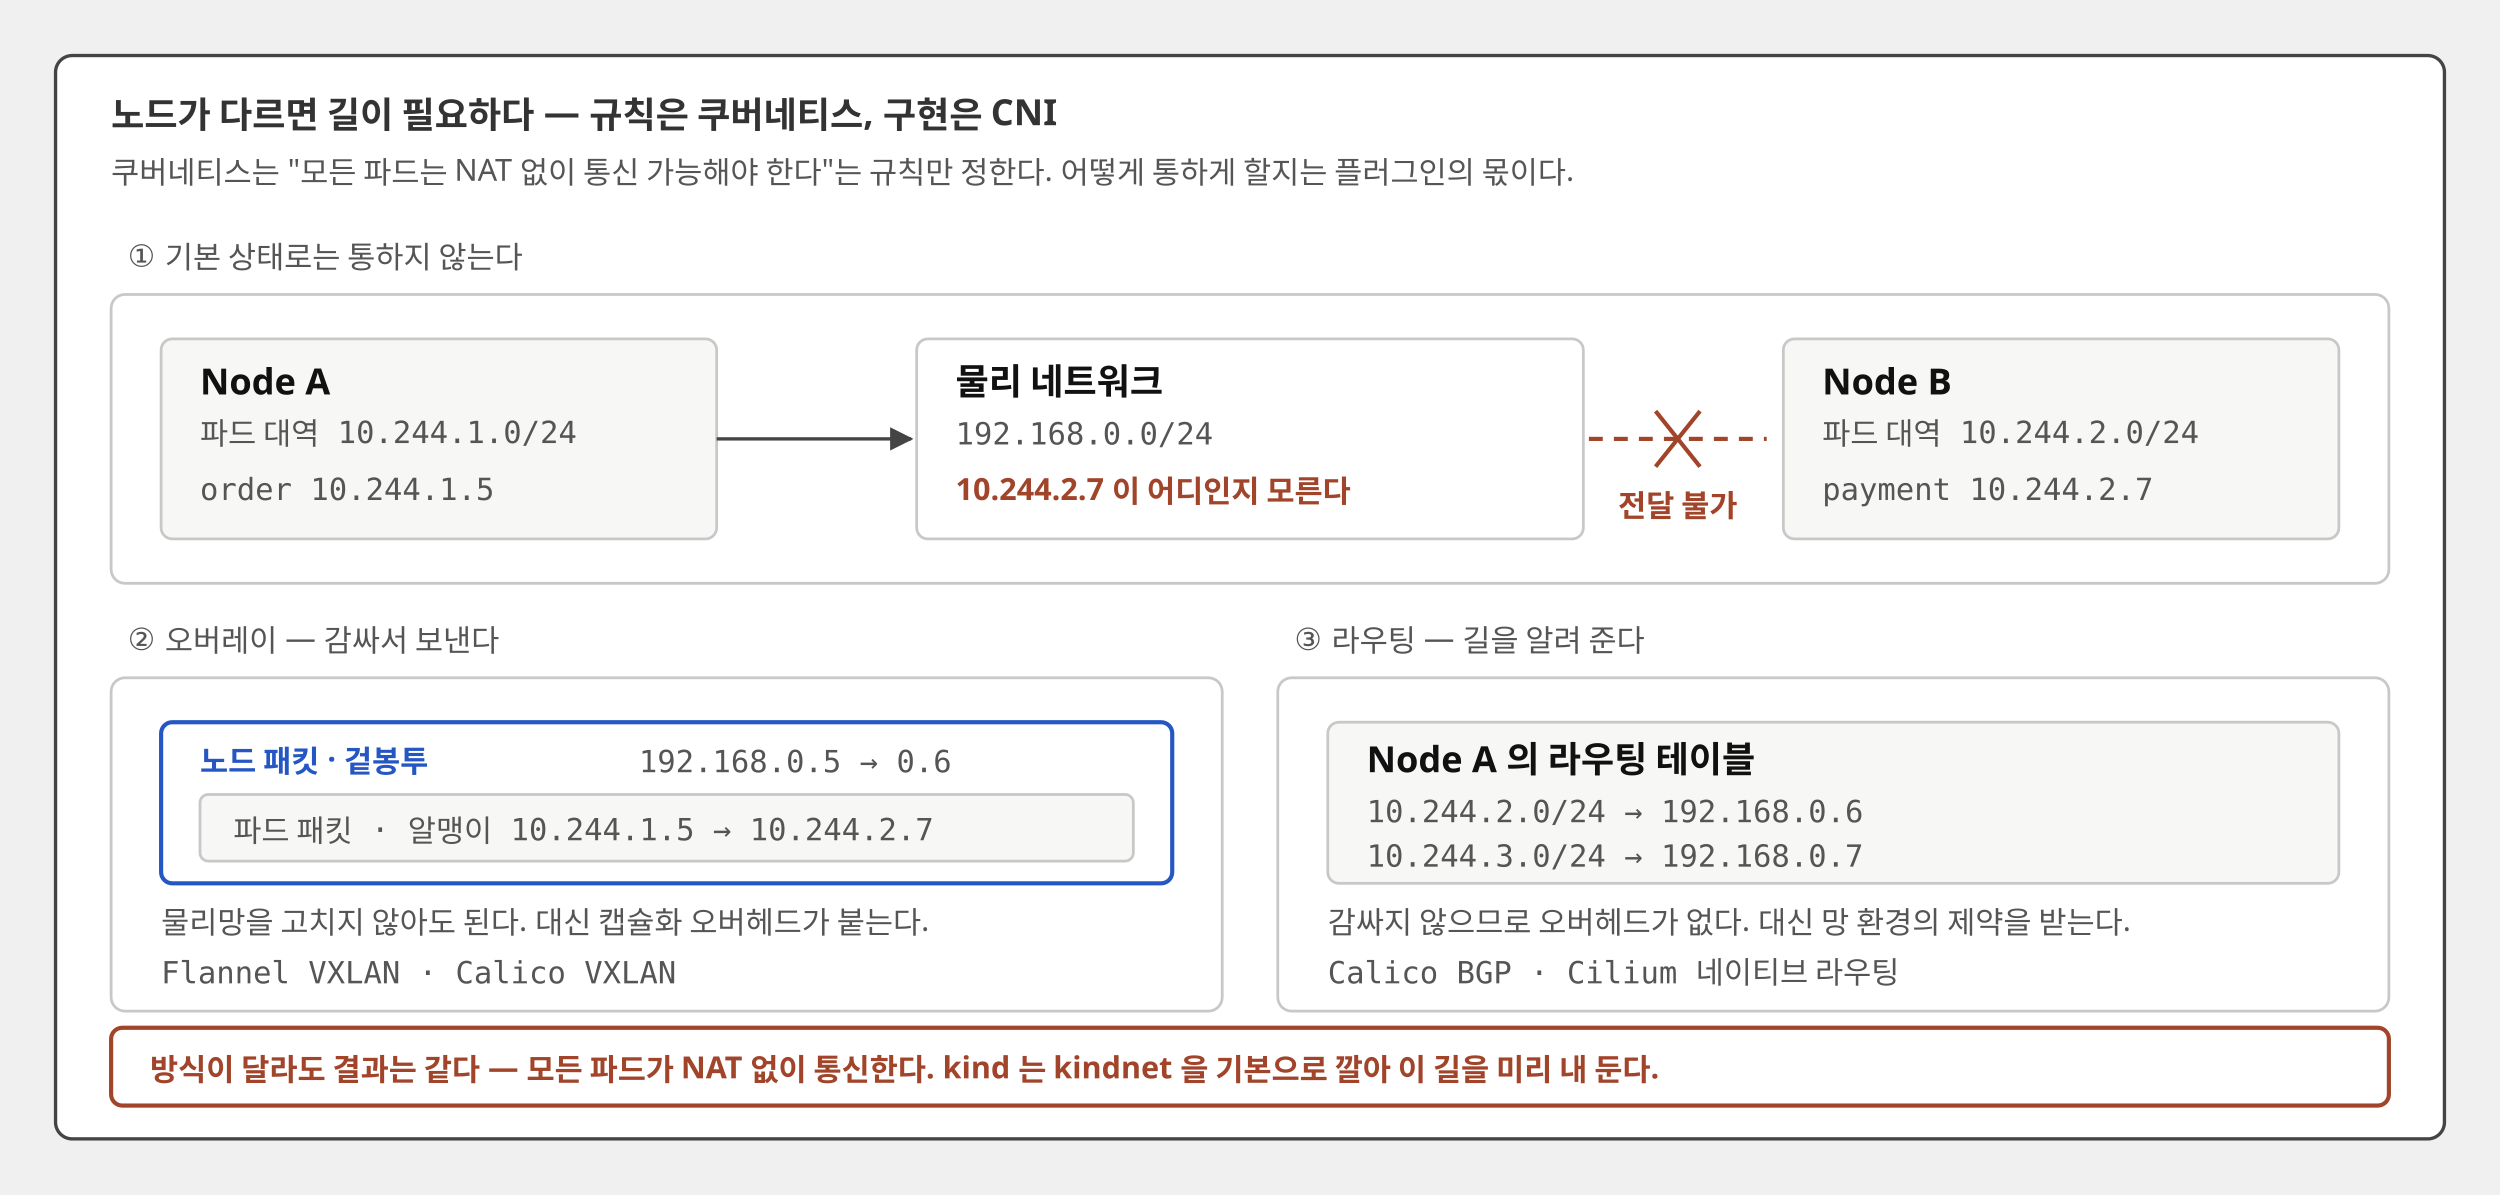
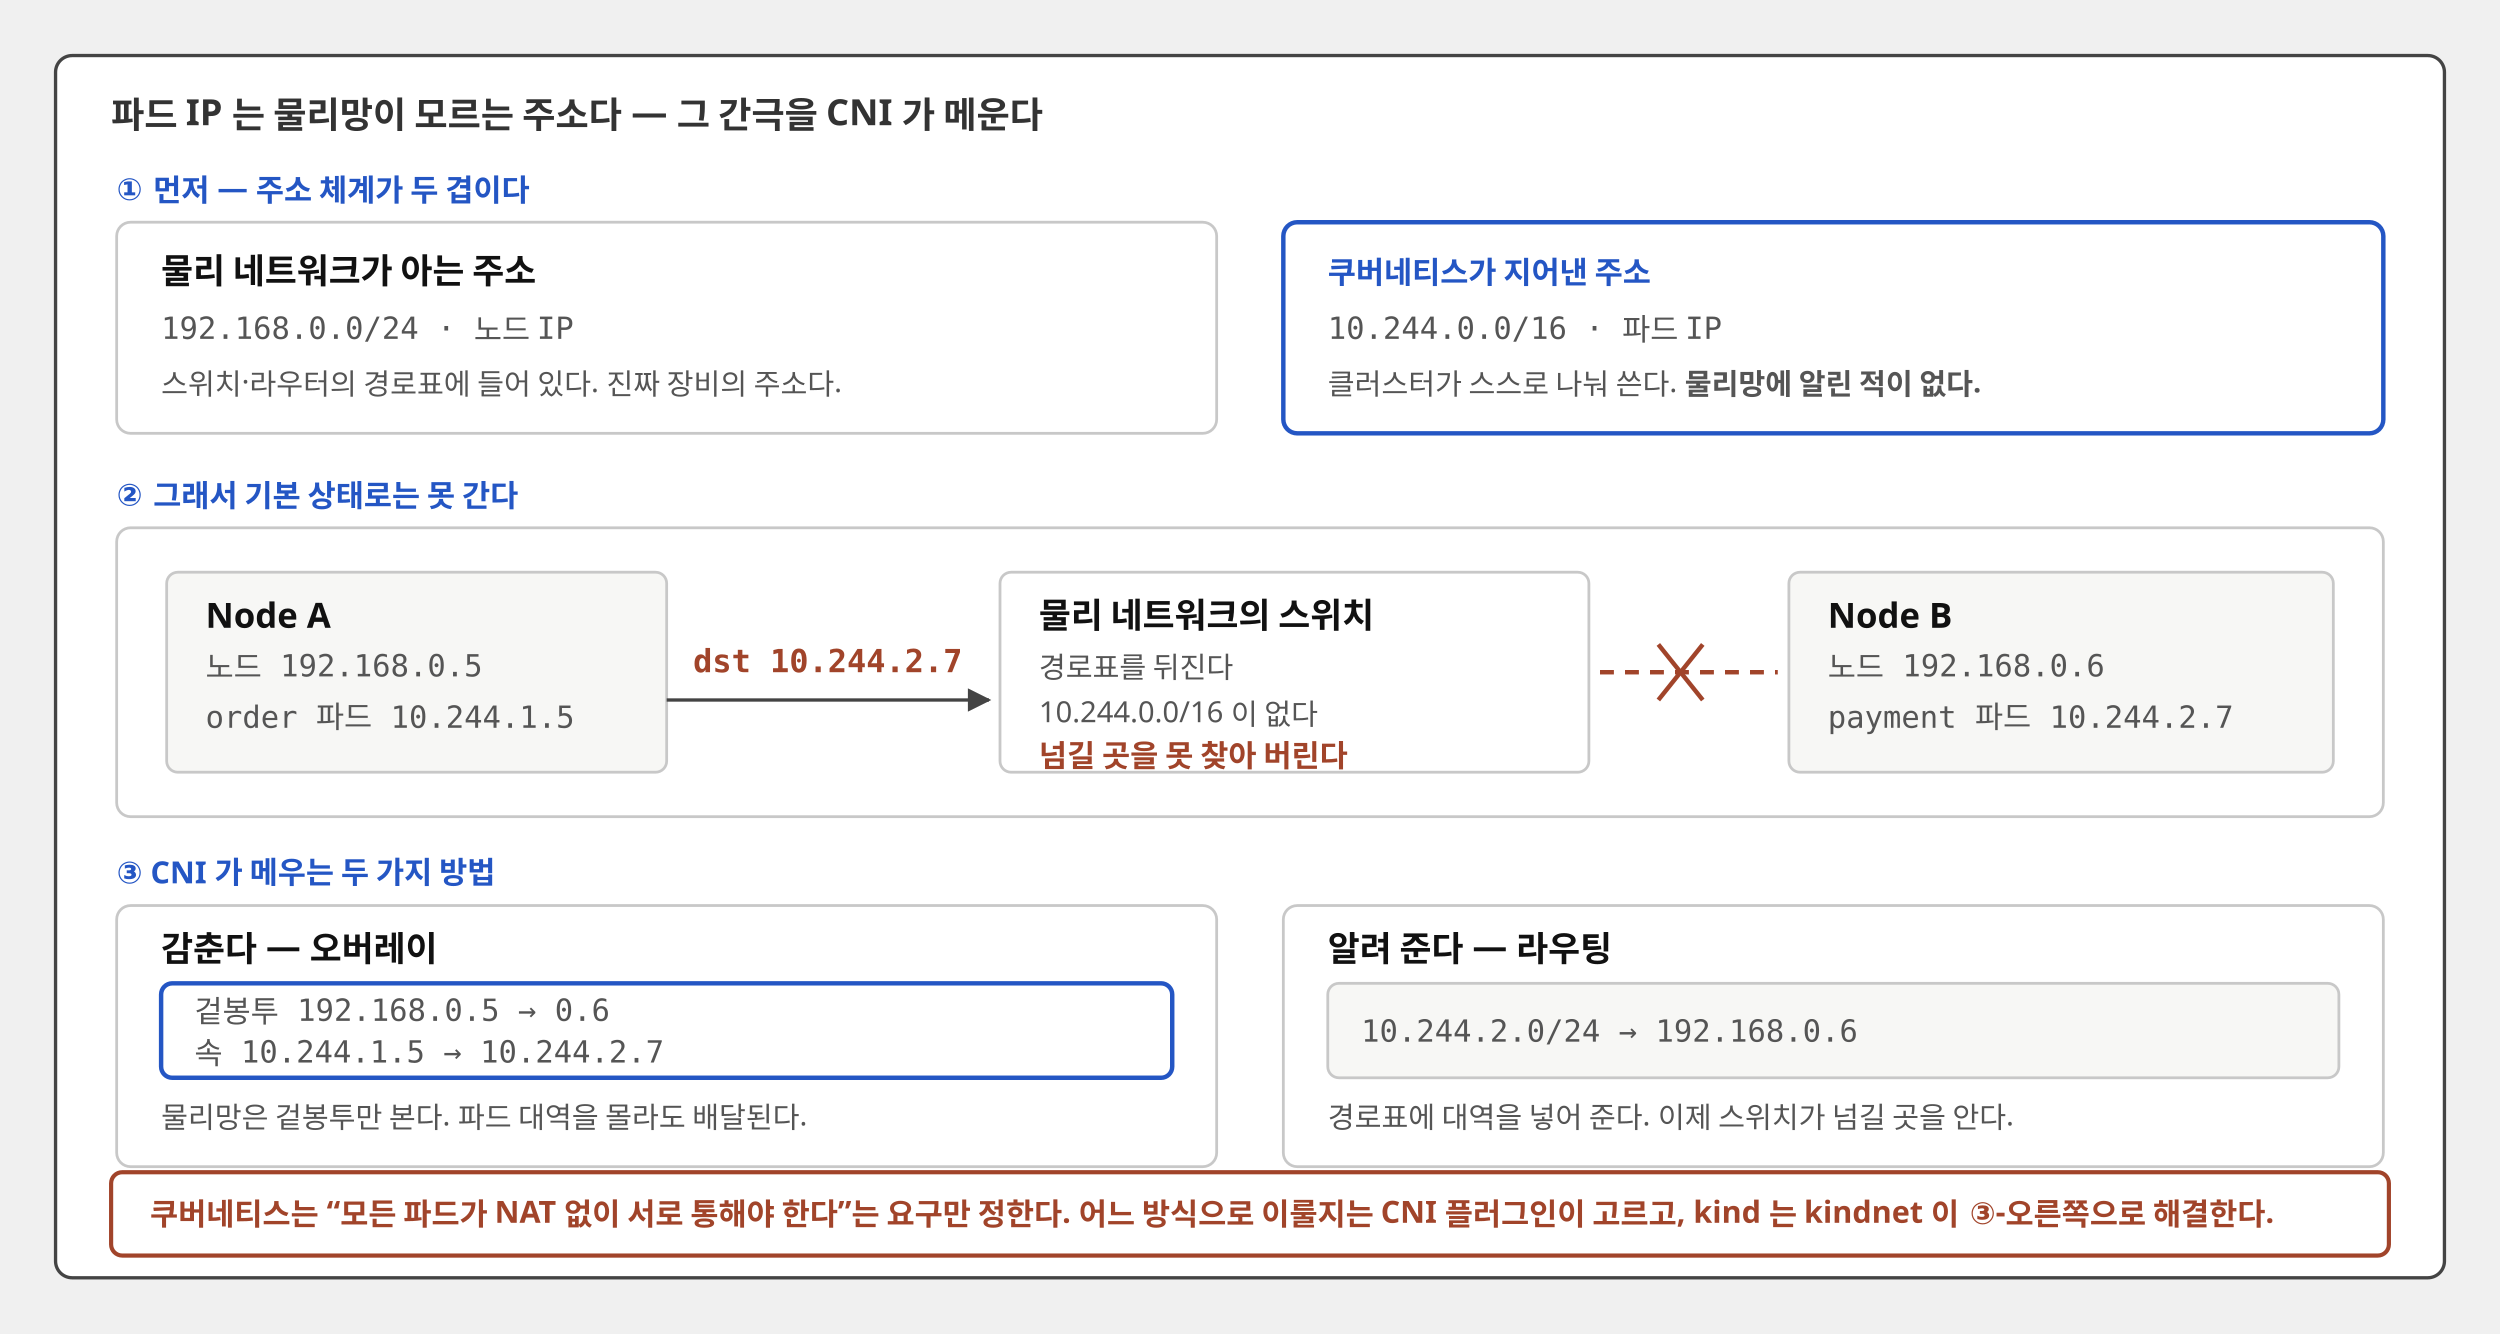
- <svg xmlns="http://www.w3.org/2000/svg" viewBox="0 0 900 430" font-family="Pretendard, 'Apple SD Gothic Neo', 'Malgun Gothic', sans-serif">
+ <svg xmlns="http://www.w3.org/2000/svg" viewBox="0 0 900 480" font-family="Pretendard, 'Apple SD Gothic Neo', 'Malgun Gothic', sans-serif">
  <defs>
    <marker id="m11ba1" viewBox="0 0 10 10" refX="9" refY="5" markerWidth="7" markerHeight="7" orient="auto-start-reverse">
      <path d="M 0 0 L 10 5 L 0 10 z" fill="#444444" />
    </marker>
    <marker id="m11ba2" viewBox="0 0 10 10" refX="9" refY="5" markerWidth="7" markerHeight="7" orient="auto-start-reverse">
      <path d="M 0 0 L 10 5 L 0 10 z" fill="#2456c4" />
    </marker>
-     <marker id="m11ba3" viewBox="0 0 10 10" refX="9" refY="5" markerWidth="7" markerHeight="7" orient="auto-start-reverse">
-       <path d="M 0 0 L 10 5 L 0 10 z" fill="#a1442a" />
-     </marker>
  </defs>
  <style>
    .outer { fill:#ffffff; stroke:#444444; stroke-width:1.2; }
    .box { fill:#ffffff; stroke:#c8c8c8; stroke-width:1; }
-     .accent { fill:#ffffff; stroke:#2456c4; stroke-width:1.5; }
+     .accent { fill:#ffffff; stroke:#2456c4; stroke-width:1.6; }
    .warnbox { fill:#ffffff; stroke:#a1442a; stroke-width:1.5; }
    .soft { fill:#f7f7f5; stroke:#c8c8c8; stroke-width:1; }
-     .dash { fill:#ffffff; stroke:#c8c8c8; stroke-width:1; stroke-dasharray:4 3; }
    .t-h { font-size:13px; font-weight:700; fill:#333333; }
-     .t-title { font-size:13px; font-weight:600; fill:#111111; }
-     .t-sub { font-size:11px; fill:#555555; }
+     .t-title { font-size:12.5px; font-weight:600; fill:#111111; }
+     .t-sub { font-size:10.5px; fill:#555555; }
    .t-warn { font-size:11px; font-weight:600; fill:#a1442a; }
    .t-acc { font-size:11px; font-weight:600; fill:#2456c4; }
    .t-mono { font-size:11px; fill:#555555; font-family:ui-monospace,Consolas,monospace; }
+     .t-mono-w { font-size:11.5px; font-weight:600; fill:#a1442a; font-family:ui-monospace,Consolas,monospace; }
    .line { stroke:#444444; stroke-width:1.2; fill:none; }
-     .aline { stroke:#2456c4; stroke-width:1.5; fill:none; }
-     .wline { stroke:#a1442a; stroke-width:1.5; fill:none; }
-     .tick { stroke:#c8c8c8; stroke-width:1; stroke-dasharray:3 3; }
+     .aline { stroke:#2456c4; stroke-width:1.6; fill:none; }
+     .wline { stroke:#a1442a; stroke-width:1.6; fill:none; }
  </style>
-   <rect class="outer" x="20" y="20" width="860" height="390" rx="6" />
-   <text class="t-h" x="40" y="46">노드가 다르면 길이 필요하다 — 규칙은 쿠버네티스, 구현은 CNI</text>
-   <text class="t-sub" x="40" y="66">쿠버네티스는 "모든 파드는 NAT 없이 통신 가능해야 한다"는 규칙만 정한다. 어떻게 통하게 할지는 플러그인의 몫이다.</text>
-   <text class="t-sub" x="46" y="96">① 기본 상태로는 통하지 않는다</text>
-   <rect class="box" x="40" y="106" width="820" height="104" rx="5" />
-   <rect class="soft" x="58" y="122" width="200" height="72" rx="4" />
-   <text class="t-title" x="72" y="142">Node A</text>
-   <text class="t-mono" x="72" y="160">파드 대역 10.244.1.0/24</text>
-   <text class="t-mono" x="72" y="180">order 10.244.1.5</text>
-   <rect class="box" x="330" y="122" width="240" height="72" rx="4" />
-   <text class="t-title" x="344" y="142">물리 네트워크</text>
-   <text class="t-mono" x="344" y="160">192.168.0.0/24</text>
-   <text class="t-warn" x="344" y="180">10.244.2.7 이 어디인지 모른다</text>
-   <line class="line" x1="258" y1="158" x2="328" y2="158" marker-end="url(#m11ba1)" />
-   <line class="wline" x1="572" y1="158" x2="636" y2="158" stroke-dasharray="5 4" />
-   <line class="wline" x1="596" y1="148" x2="612" y2="168" />
-   <line class="wline" x1="612" y1="148" x2="596" y2="168" />
-   <text class="t-warn" x="604" y="186" text-anchor="middle">전달 불가</text>
-   <rect class="soft" x="642" y="122" width="200" height="72" rx="4" />
-   <text class="t-title" x="656" y="142">Node B</text>
-   <text class="t-mono" x="656" y="160">파드 대역 10.244.2.0/24</text>
-   <text class="t-mono" x="656" y="180">payment 10.244.2.7</text>
-   <text class="t-sub" x="46" y="234">② 오버레이 — 감싸서 보낸다</text>
-   <rect class="box" x="40" y="244" width="400" height="120" rx="5" />
-   <rect class="accent" x="58" y="260" width="364" height="58" rx="4" />
-   <text class="t-acc" x="72" y="278">노드 패킷 · 겉봉투</text>
-   <text class="t-mono" x="230" y="278">192.168.0.5 → 0.6</text>
-   <rect class="soft" x="72" y="286" width="336" height="24" rx="3" />
-   <text class="t-mono" x="84" y="303">파드 패킷 · 알맹이  10.244.1.5 → 10.244.2.7</text>
-   <text class="t-sub" x="58" y="336">물리망을 고치지 않아도 된다. 대신 캡슐화 오버헤드가 붙는다.</text>
-   <text class="t-mono" x="58" y="354">Flannel VXLAN · Calico VXLAN</text>
-   <text class="t-sub" x="466" y="234">③ 라우팅 — 길을 알려 준다</text>
-   <rect class="box" x="460" y="244" width="400" height="120" rx="5" />
-   <rect class="soft" x="478" y="260" width="364" height="58" rx="4" />
-   <text class="t-title" x="492" y="278">Node A 의 라우팅 테이블</text>
-   <text class="t-mono" x="492" y="296">10.244.2.0/24 → 192.168.0.6</text>
-   <text class="t-mono" x="492" y="312">10.244.3.0/24 → 192.168.0.7</text>
-   <text class="t-sub" x="478" y="336">감싸지 않으므로 오버헤드가 없다. 대신 망 환경의 제약을 받는다.</text>
-   <text class="t-mono" x="478" y="354">Calico BGP · Cilium 네이티브 라우팅</text>
-   <rect class="warnbox" x="40" y="370" width="820" height="28" rx="4" />
-   <text class="t-warn" x="54" y="389">방식이 달라도 결과는 같다 — 모든 파드가 NAT 없이 통신한다. kind 는 kindnet 을 기본으로 깔아 이 길을 미리 내 둔다.</text>
+   <rect class="outer" x="20" y="20" width="860" height="440" rx="6" />
+   <text class="t-h" x="40" y="46">파드 IP 는 물리망이 모르는 주소다 — 그 간극을 CNI 가 메운다</text>
+   <text class="t-acc" x="42" y="72">① 먼저 — 주소 체계가 두 겹이다</text>
+   <rect class="box" x="42" y="80" width="396" height="76" rx="5" />
+   <text class="t-title" x="58" y="102">물리 네트워크가 아는 주소</text>
+   <text class="t-mono" x="58" y="122">192.168.0.0/24  ·  노드 IP</text>
+   <text class="t-sub" x="58" y="142">스위치·라우터의 경로표에 들어 있다. 진짜 장비의 주소다.</text>
+   <rect class="accent" x="462" y="80" width="396" height="76" rx="5" />
+   <text class="t-acc" x="478" y="102">쿠버네티스가 지어낸 주소</text>
+   <text class="t-mono" x="478" y="122">10.244.0.0/16  ·  파드 IP</text>
+   <text class="t-sub" x="478" y="142">클러스터가 스스로 나눠 쓴다. <tspan font-weight="700">물리망에 알린 적이 없다.</tspan>
+   </text>
+   <text class="t-acc" x="42" y="182">② 그래서 기본 상태로는 못 간다</text>
+   <rect class="box" x="42" y="190" width="816" height="104" rx="5" />
+   <rect class="soft" x="60" y="206" width="180" height="72" rx="4" />
+   <text class="t-title" x="74" y="226">Node A</text>
+   <text class="t-mono" x="74" y="244">노드 192.168.0.5</text>
+   <text class="t-mono" x="74" y="262">order 파드 10.244.1.5</text>
+   <rect class="box" x="360" y="206" width="212" height="72" rx="4" />
+   <text class="t-title" x="374" y="226">물리 네트워크의 스위치</text>
+   <text class="t-sub" x="374" y="244">경로표를 뒤진다</text>
+   <text class="t-sub" x="374" y="260">10.244.0.0/16 이 없다</text>
+   <text class="t-warn" x="374" y="276">넘길 곳을 못 찾아 버린다</text>
+   <rect class="soft" x="644" y="206" width="196" height="72" rx="4" />
+   <text class="t-title" x="658" y="226">Node B</text>
+   <text class="t-mono" x="658" y="244">노드 192.168.0.6</text>
+   <text class="t-mono" x="658" y="262">payment 파드 10.244.2.7</text>
+   <line class="line" x1="240" y1="252" x2="356" y2="252" marker-end="url(#m11ba1)" />
+   <text class="t-mono-w" x="298" y="242" text-anchor="middle" font-size="10">dst 10.244.2.7</text>
+   <line class="wline" x1="576" y1="242" x2="640" y2="242" stroke-dasharray="5 4" />
+   <line class="wline" x1="597" y1="232" x2="613" y2="252" />
+   <line class="wline" x1="613" y1="232" x2="597" y2="252" />
+   <text class="t-acc" x="42" y="318">③ CNI 가 메우는 두 가지 방법</text>
+   <rect class="box" x="42" y="326" width="396" height="94" rx="5" />
+   <text class="t-title" x="58" y="346">감춘다 — 오버레이</text>
+   <rect class="accent" x="58" y="354" width="364" height="34" rx="4" />
+   <text class="t-mono" x="70" y="368">겉봉투  192.168.0.5 → 0.6</text>
+   <text class="t-mono" x="70" y="383">    속  10.244.1.5 → 10.244.2.7</text>
+   <text class="t-sub" x="58" y="406">물리망은 겉봉투만 본다. 파드 대역을 몰라도 배달된다.</text>
+   <rect class="box" x="462" y="326" width="396" height="94" rx="5" />
+   <text class="t-title" x="478" y="346">알려 준다 — 라우팅</text>
+   <rect class="soft" x="478" y="354" width="364" height="34" rx="4" />
+   <text class="t-mono" x="490" y="375">10.244.2.0/24 → 192.168.0.6</text>
+   <text class="t-sub" x="478" y="406">경로표에 대역을 넣어 준다. 이제 스위치가 넘길 곳을 안다.</text>
+   <rect class="warnbox" x="40" y="422" width="820" height="30" rx="4" />
+   <text class="t-warn" x="54" y="441">쿠버네티스는 “모든 파드가 NAT 없이 서로 통해야 한다”는 요구만 정한다. 어느 방식으로 이룰지는 CNI 플러그인이 고르고, kind 는 kindnet 이 ③-오른쪽으로 해결한다.</text>
</svg>
